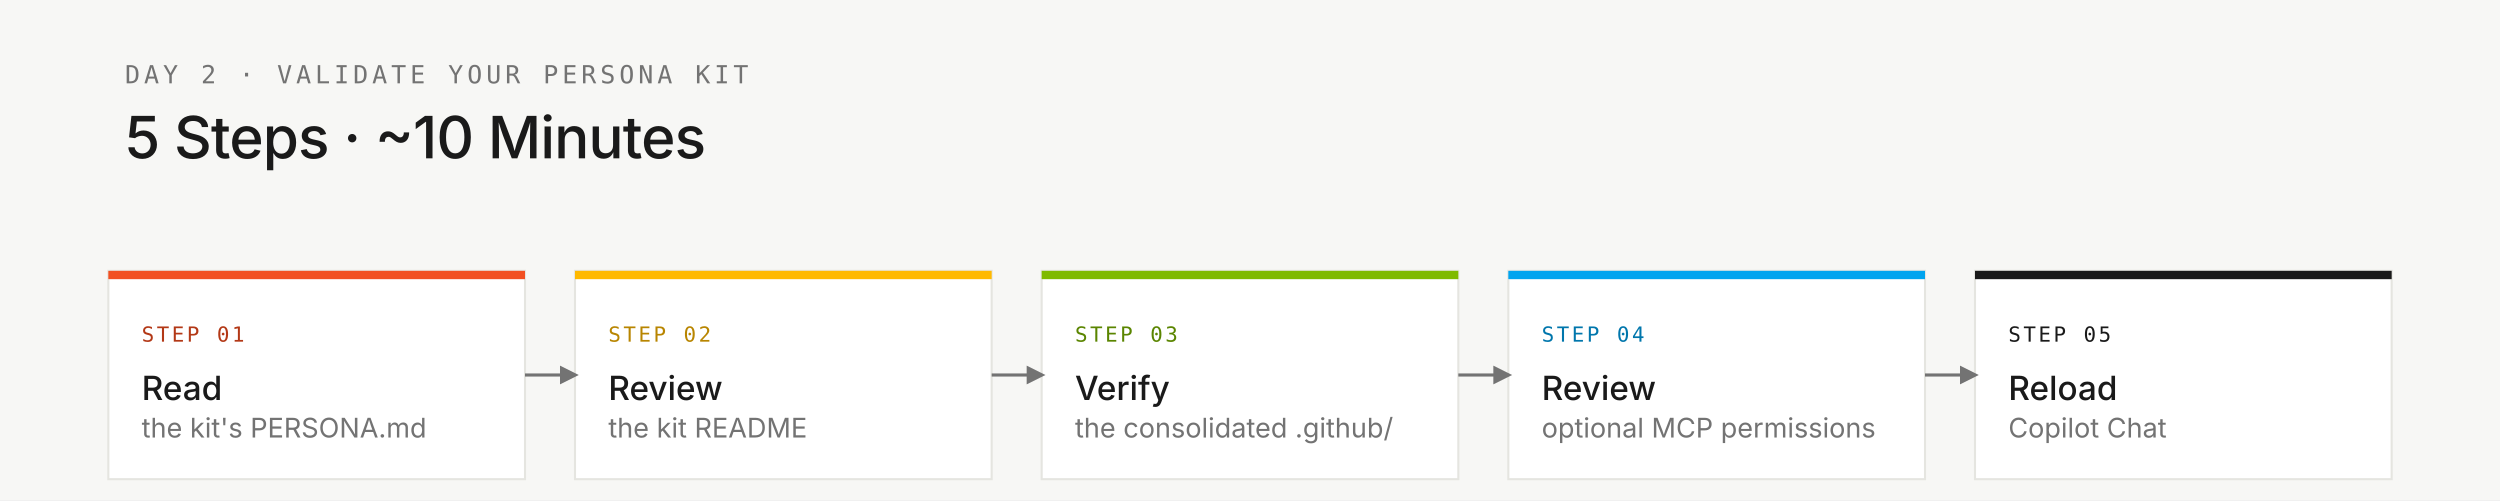
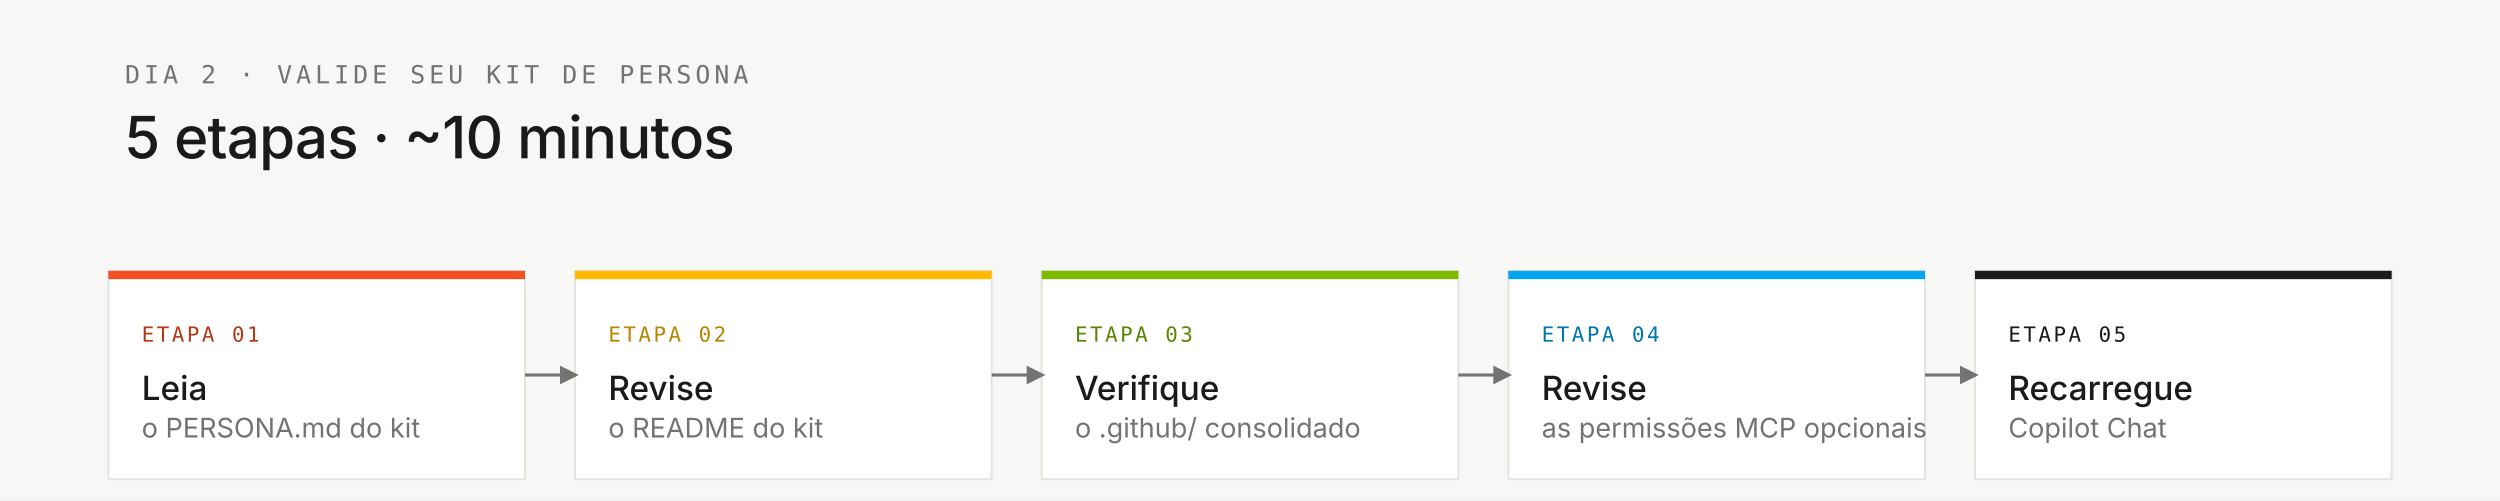
<svg xmlns="http://www.w3.org/2000/svg" viewBox="0 0 1200 240" font-family="Inter, system-ui, sans-serif">
  <rect width="1200" height="240" fill="#F7F7F5" />
-   <text x="60" y="40" fill="#737373" font-family="JetBrains Mono, monospace" font-size="12" font-weight="500" letter-spacing="1.9">DAY 2 · VALIDATE YOUR PERSONA KIT</text>
-   <text x="60" y="76" fill="#1A1A1A" font-size="28" font-weight="500" letter-spacing="-0.4">5 Steps · ~10 Minutes</text>
+   <text x="60" y="40" fill="#737373" font-family="JetBrains Mono, monospace" font-size="12" font-weight="500" letter-spacing="1.9">DIA 2 · VALIDE SEU KIT DE PERSONA</text>
+   <text x="60" y="76" fill="#1A1A1A" font-size="28" font-weight="500" letter-spacing="-0.4">5 etapas · ~10 minutos</text>
  <g transform="translate(52, 130)">
    <rect width="200" height="100" fill="#FFFFFF" stroke="#E5E5E0" stroke-width="1" />
    <rect x="0" y="0" width="200" height="4" fill="#F25022" />
-     <text x="16" y="34" fill="#B33816" font-family="JetBrains Mono, monospace" font-size="10" font-weight="500" letter-spacing="1.2">STEP 01</text>
-     <text x="16" y="62" fill="#1A1A1A" font-size="16" font-weight="500">Read</text>
-     <text x="16" y="80" fill="#737373" font-size="13">the kit's PERSONA.md</text>
+     <text x="16" y="34" fill="#B33816" font-family="JetBrains Mono, monospace" font-size="10" font-weight="500" letter-spacing="1.2">ETAPA 01</text>
+     <text x="16" y="62" fill="#1A1A1A" font-size="16" font-weight="500">Leia</text>
+     <text x="16" y="80" fill="#737373" font-size="13">o PERSONA.md do kit</text>
  </g>
  <g transform="translate(276, 130)">
    <rect width="200" height="100" fill="#FFFFFF" stroke="#E5E5E0" stroke-width="1" />
    <rect x="0" y="0" width="200" height="4" fill="#FFB900" />
-     <text x="16" y="34" fill="#B88500" font-family="JetBrains Mono, monospace" font-size="10" font-weight="500" letter-spacing="1.2">STEP 02</text>
-     <text x="16" y="62" fill="#1A1A1A" font-size="16" font-weight="500">Review</text>
-     <text x="16" y="80" fill="#737373" font-size="13">the kit README</text>
+     <text x="16" y="34" fill="#B88500" font-family="JetBrains Mono, monospace" font-size="10" font-weight="500" letter-spacing="1.2">ETAPA 02</text>
+     <text x="16" y="62" fill="#1A1A1A" font-size="16" font-weight="500">Revise</text>
+     <text x="16" y="80" fill="#737373" font-size="13">o README do kit</text>
  </g>
  <g transform="translate(500, 130)">
    <rect width="200" height="100" fill="#FFFFFF" stroke="#E5E5E0" stroke-width="1" />
    <rect x="0" y="0" width="200" height="4" fill="#7FBA00" />
-     <text x="16" y="34" fill="#5A8500" font-family="JetBrains Mono, monospace" font-size="10" font-weight="500" letter-spacing="1.2">STEP 03</text>
-     <text x="16" y="62" fill="#1A1A1A" font-size="16" font-weight="500">Verify</text>
-     <text x="16" y="80" fill="#737373" font-size="13">the consolidated .github/</text>
+     <text x="16" y="34" fill="#5A8500" font-family="JetBrains Mono, monospace" font-size="10" font-weight="500" letter-spacing="1.2">ETAPA 03</text>
+     <text x="16" y="62" fill="#1A1A1A" font-size="16" font-weight="500">Verifique</text>
+     <text x="16" y="80" fill="#737373" font-size="13">o .github/ consolidado</text>
  </g>
  <g transform="translate(724, 130)">
    <rect width="200" height="100" fill="#FFFFFF" stroke="#E5E5E0" stroke-width="1" />
    <rect x="0" y="0" width="200" height="4" fill="#00A4EF" />
-     <text x="16" y="34" fill="#0076AC" font-family="JetBrains Mono, monospace" font-size="10" font-weight="500" letter-spacing="1.2">STEP 04</text>
-     <text x="16" y="62" fill="#1A1A1A" font-size="16" font-weight="500">Review</text>
-     <text x="16" y="80" fill="#737373" font-size="13">optional MCP permissions</text>
+     <text x="16" y="34" fill="#0076AC" font-family="JetBrains Mono, monospace" font-size="10" font-weight="500" letter-spacing="1.2">ETAPA 04</text>
+     <text x="16" y="62" fill="#1A1A1A" font-size="16" font-weight="500">Revise</text>
+     <text x="16" y="80" fill="#737373" font-size="13">as permissões MCP opcionais</text>
  </g>
  <g transform="translate(948, 130)">
    <rect width="200" height="100" fill="#FFFFFF" stroke="#E5E5E0" stroke-width="1" />
    <rect x="0" y="0" width="200" height="4" fill="#1A1A1A" />
-     <text x="16" y="34" fill="#1A1A1A" font-family="JetBrains Mono, monospace" font-size="10" font-weight="500" letter-spacing="1.2">STEP 05</text>
-     <text x="16" y="62" fill="#1A1A1A" font-size="16" font-weight="500">Reload</text>
+     <text x="16" y="34" fill="#1A1A1A" font-family="JetBrains Mono, monospace" font-size="10" font-weight="500" letter-spacing="1.2">ETAPA 05</text>
+     <text x="16" y="62" fill="#1A1A1A" font-size="16" font-weight="500">Recarregue</text>
    <text x="16" y="80" fill="#737373" font-size="13">Copilot Chat</text>
  </g>
  <g fill="none" stroke="#737373" stroke-width="1.5">
    <line x1="252" y1="180" x2="276" y2="180" marker-end="url(#a)" />
    <line x1="476" y1="180" x2="500" y2="180" marker-end="url(#a)" />
    <line x1="700" y1="180" x2="724" y2="180" marker-end="url(#a)" />
    <line x1="924" y1="180" x2="948" y2="180" marker-end="url(#a)" />
  </g>
  <defs>
    <marker id="a" viewBox="0 0 10 10" refX="8" refY="5" markerWidth="6" markerHeight="6" orient="auto">
      <path d="M0,0 L10,5 L0,10 z" fill="#737373" />
    </marker>
  </defs>
</svg>
